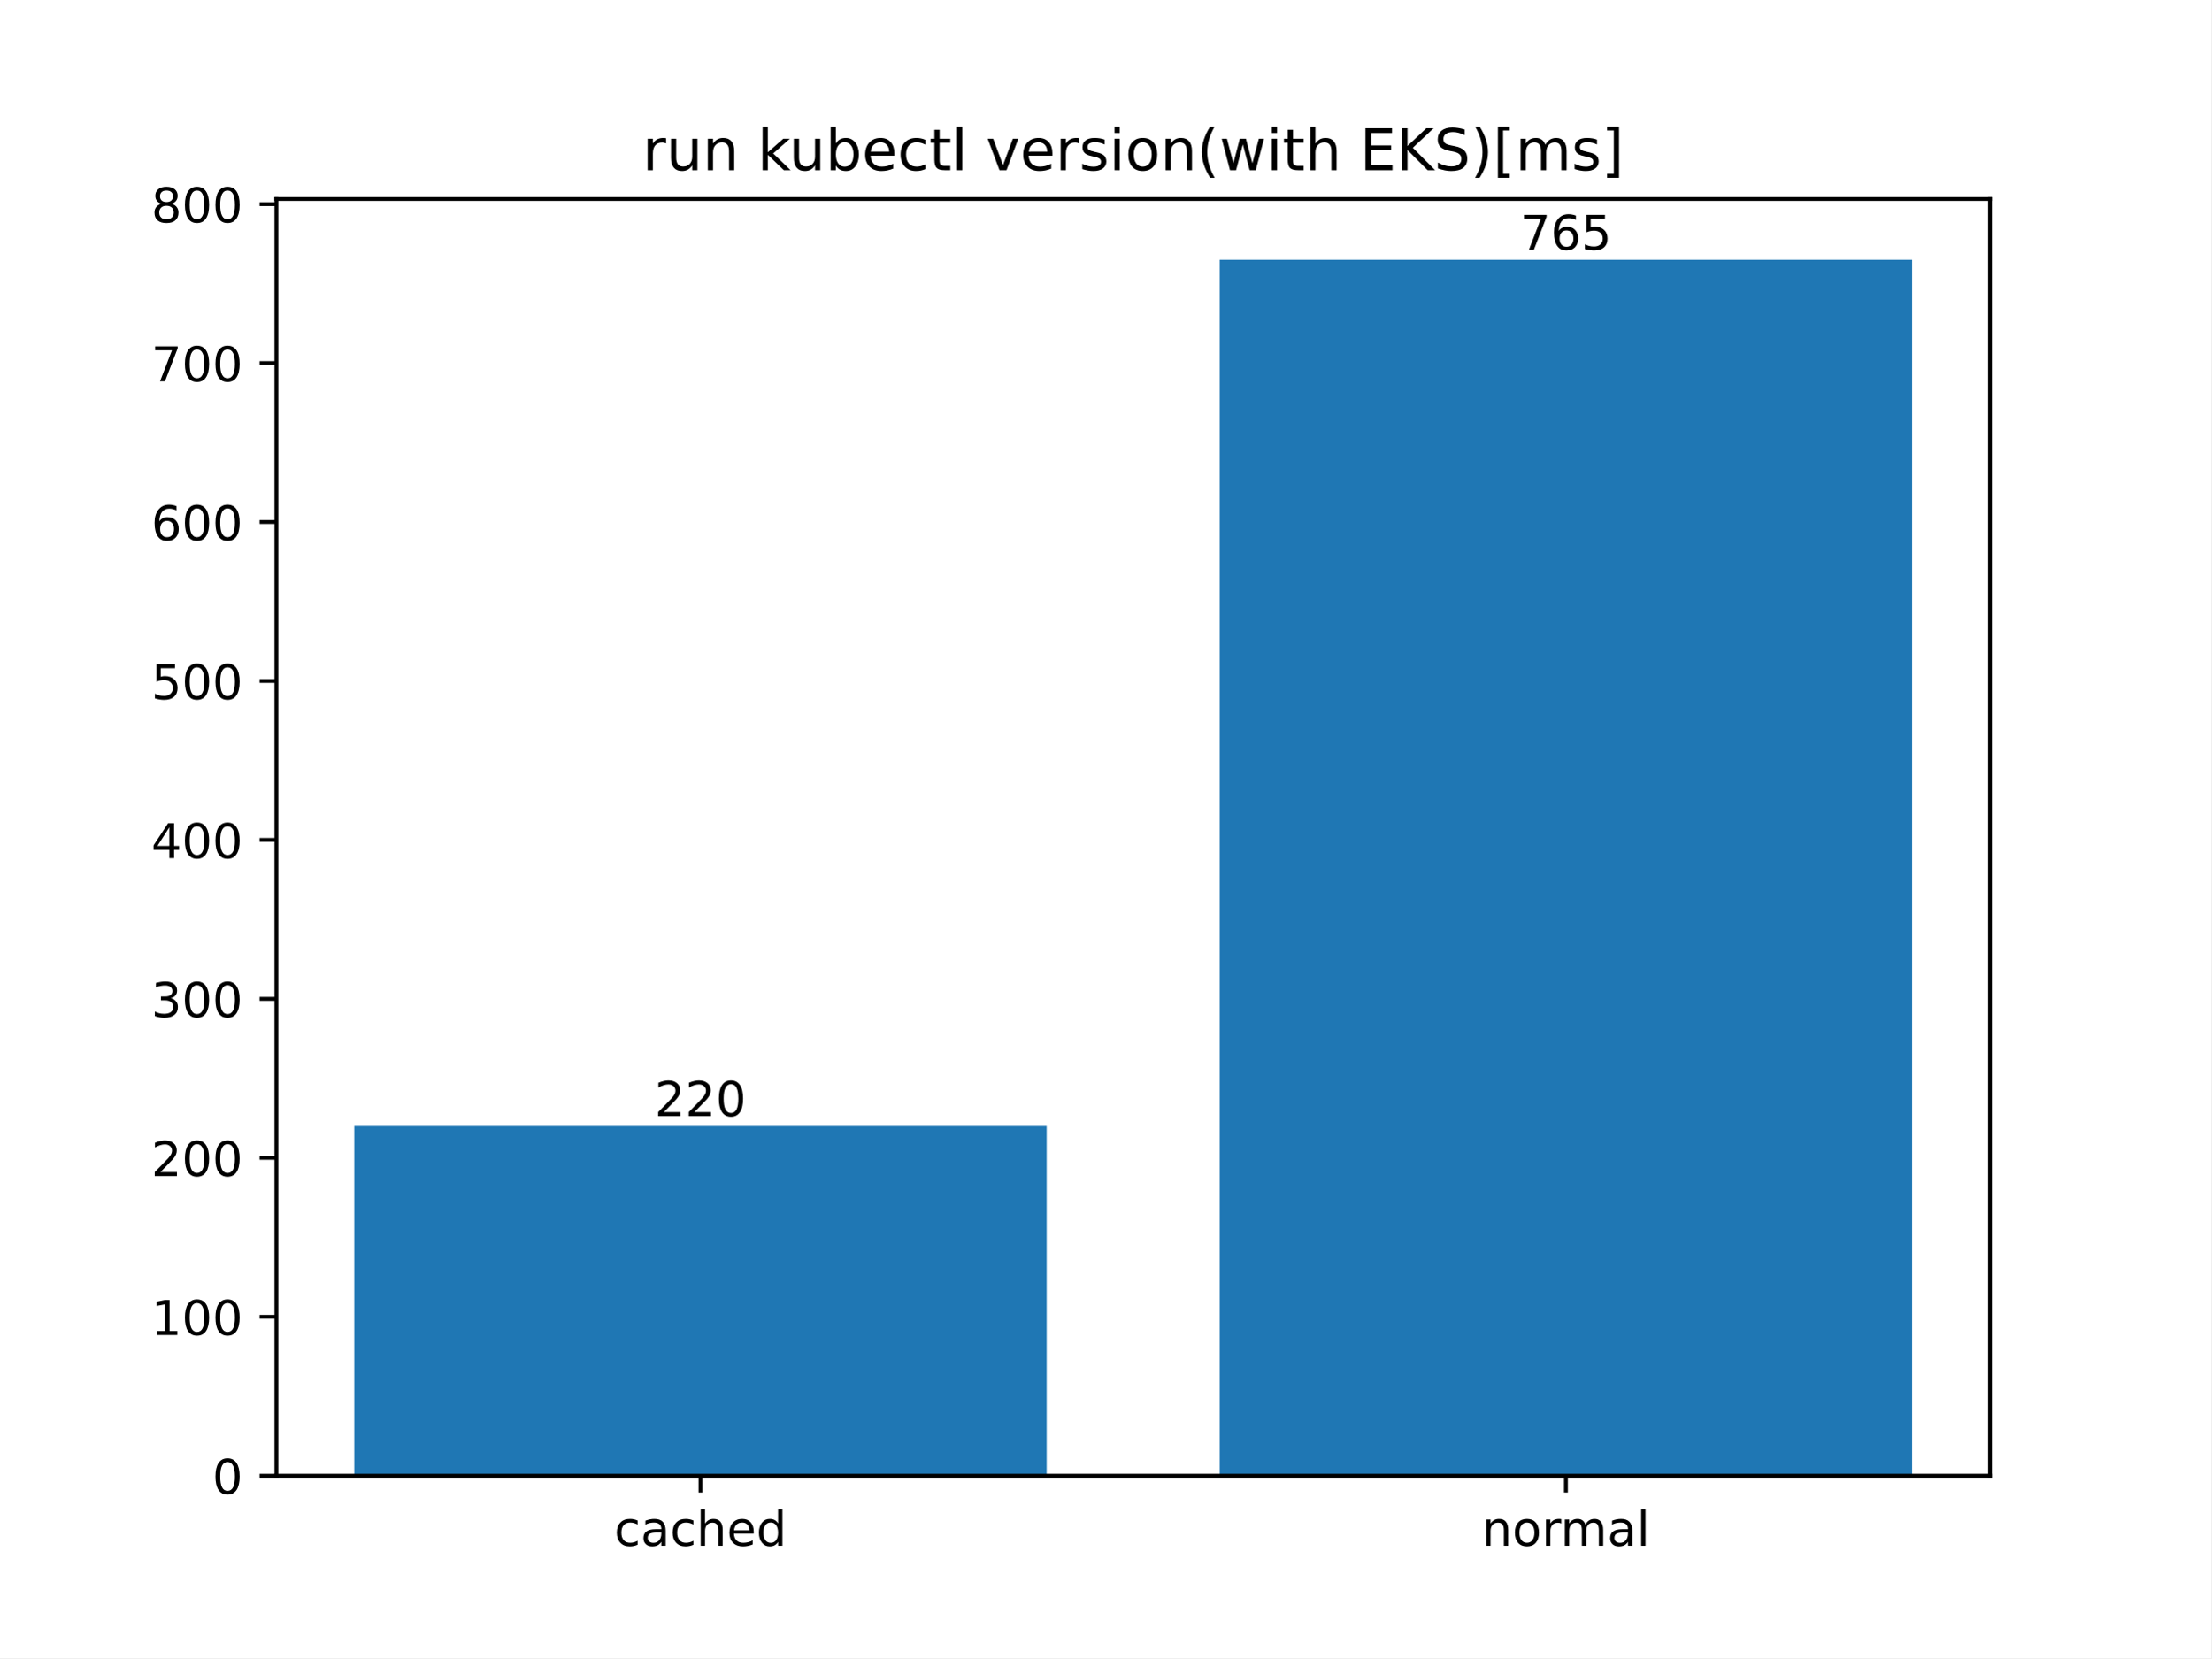
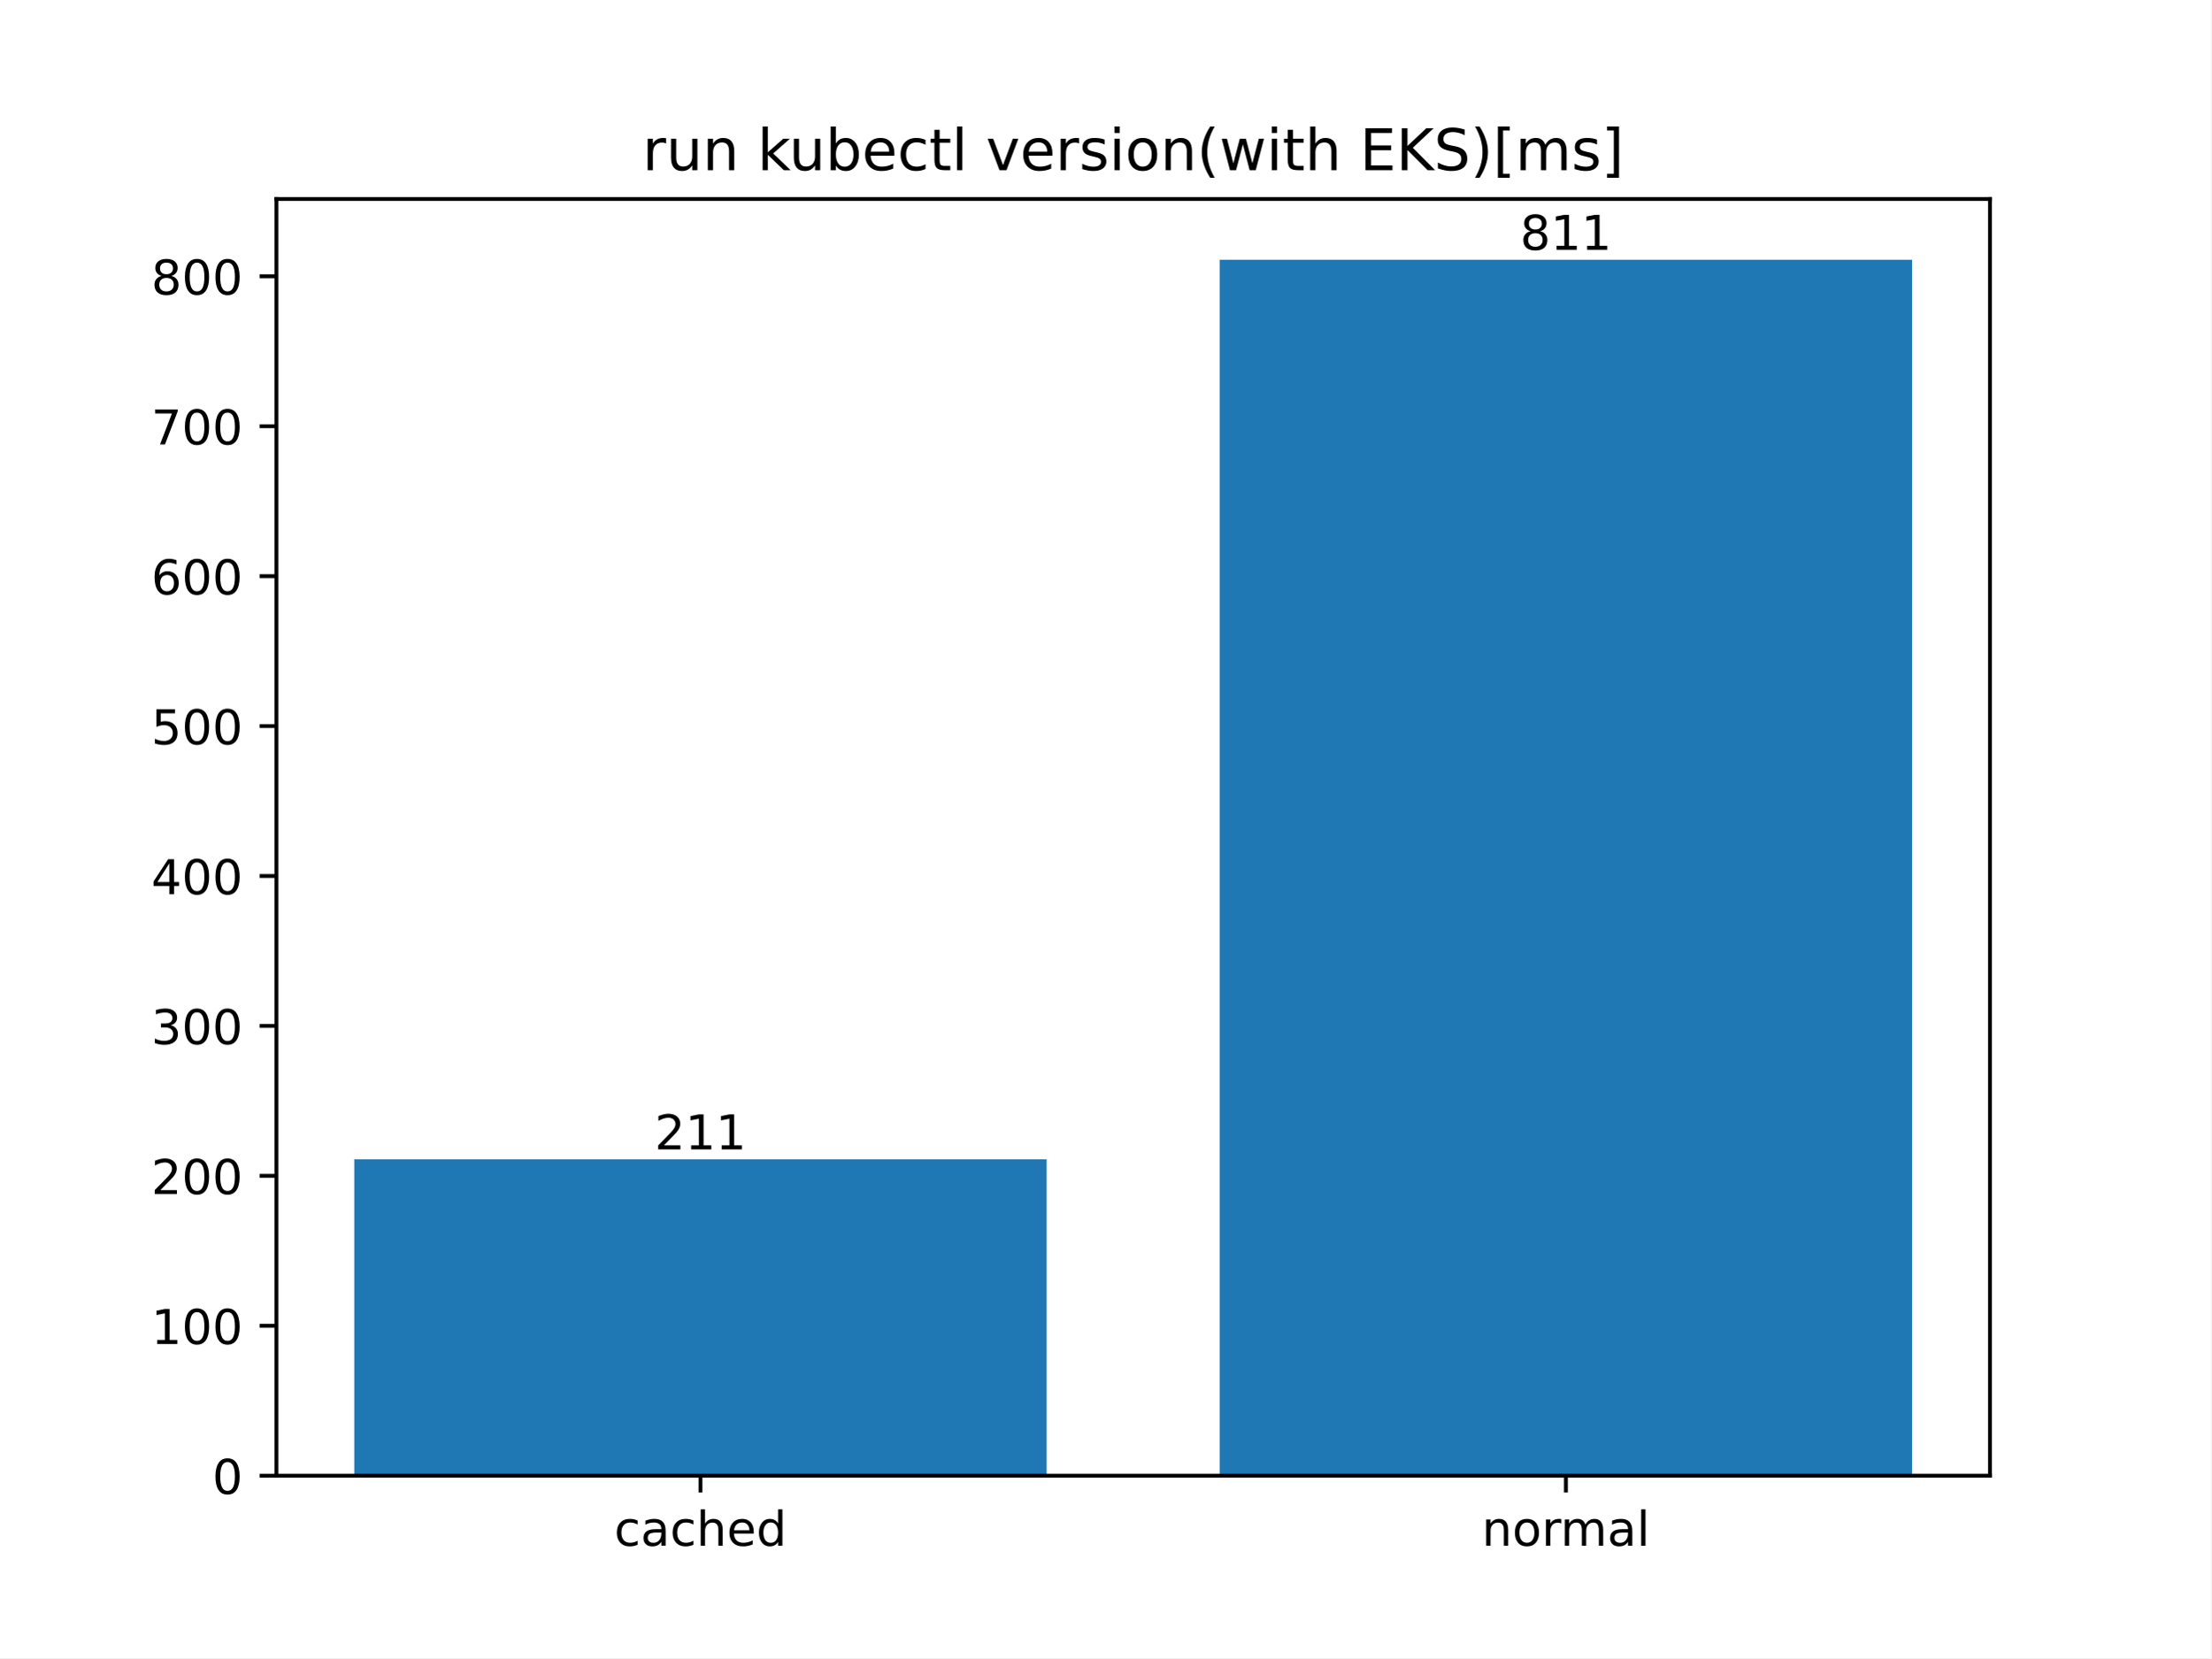
<svg xmlns="http://www.w3.org/2000/svg" xmlns:xlink="http://www.w3.org/1999/xlink" width="460.8pt" height="345.6pt" viewBox="0 0 460.8 345.6" version="1.1">
  <defs>
    <style type="text/css">*{stroke-linejoin: round; stroke-linecap: butt}</style>
  </defs>
  <g id="figure_1">
    <g id="patch_1">
      <path d="M 0 345.6  L 460.8 345.6  L 460.8 0  L 0 0  z " style="fill: #ffffff" />
    </g>
    <g id="axes_1">
      <g id="patch_2">
        <path d="M 57.6 307.584  L 414.72 307.584  L 414.72 41.472  L 57.6 41.472  z " style="fill: #ffffff" />
      </g>
      <g id="patch_3">
-         <path d="M 73.833 307.584  L 218.124 307.584  L 218.124 234.699  L 73.833 234.699  z " clip-path="url(#pd1c2a3de86)" style="fill: #1f77b4" />
+         <path d="M 73.833 307.584  L 218.124 307.584  L 218.124 241.646  L 73.833 241.646  z " clip-path="url(#p7569ca506a)" style="fill: #1f77b4" />
      </g>
      <g id="patch_4">
-         <path d="M 254.196 307.584  L 398.487 307.584  L 398.487 54.144  L 254.196 54.144  z " clip-path="url(#pd1c2a3de86)" style="fill: #1f77b4" />
+         <path d="M 254.196 307.584  L 398.487 307.584  L 398.487 54.144  L 254.196 54.144  z " clip-path="url(#p7569ca506a)" style="fill: #1f77b4" />
      </g>
      <g id="matplotlib.axis_1">
        <g id="xtick_1">
          <g id="line2d_1">
            <defs>
-               <path id="mcc9b4bdd36" d="M 0 0  L 0 3.5  " style="stroke: #000000; stroke-width: 0.8" />
+               <path id="ma3ec3d892d" d="M 0 0  L 0 3.5  " style="stroke: #000000; stroke-width: 0.8" />
            </defs>
            <g>
-               <use xlink:href="#mcc9b4bdd36" x="145.978" y="307.584" style="stroke: #000000; stroke-width: 0.8" />
+               <use xlink:href="#ma3ec3d892d" x="145.978" y="307.584" style="stroke: #000000; stroke-width: 0.8" />
            </g>
          </g>
          <g id="text_1">
            <g transform="translate(127.9962 322.1824)scale(0.1 -0.1)">
              <defs>
                <path id="DejaVuSans-63" d="M 3122 3366  L 3122 2828  Q 2878 2963 2633 3030  Q 2388 3097 2138 3097  Q 1578 3097 1268 2742  Q 959 2388 959 1747  Q 959 1106 1268 751  Q 1578 397 2138 397  Q 2388 397 2633 464  Q 2878 531 3122 666  L 3122 134  Q 2881 22 2623 -34  Q 2366 -91 2075 -91  Q 1284 -91 818 406  Q 353 903 353 1747  Q 353 2603 823 3093  Q 1294 3584 2113 3584  Q 2378 3584 2631 3529  Q 2884 3475 3122 3366  z " transform="scale(0.015625)" />
                <path id="DejaVuSans-61" d="M 2194 1759  Q 1497 1759 1228 1600  Q 959 1441 959 1056  Q 959 750 1161 570  Q 1363 391 1709 391  Q 2188 391 2477 730  Q 2766 1069 2766 1631  L 2766 1759  L 2194 1759  z M 3341 1997  L 3341 0  L 2766 0  L 2766 531  Q 2569 213 2275 61  Q 1981 -91 1556 -91  Q 1019 -91 701 211  Q 384 513 384 1019  Q 384 1609 779 1909  Q 1175 2209 1959 2209  L 2766 2209  L 2766 2266  Q 2766 2663 2505 2880  Q 2244 3097 1772 3097  Q 1472 3097 1187 3025  Q 903 2953 641 2809  L 641 3341  Q 956 3463 1253 3523  Q 1550 3584 1831 3584  Q 2591 3584 2966 3190  Q 3341 2797 3341 1997  z " transform="scale(0.015625)" />
                <path id="DejaVuSans-68" d="M 3513 2113  L 3513 0  L 2938 0  L 2938 2094  Q 2938 2591 2744 2837  Q 2550 3084 2163 3084  Q 1697 3084 1428 2787  Q 1159 2491 1159 1978  L 1159 0  L 581 0  L 581 4863  L 1159 4863  L 1159 2956  Q 1366 3272 1645 3428  Q 1925 3584 2291 3584  Q 2894 3584 3203 3211  Q 3513 2838 3513 2113  z " transform="scale(0.015625)" />
                <path id="DejaVuSans-65" d="M 3597 1894  L 3597 1613  L 953 1613  Q 991 1019 1311 708  Q 1631 397 2203 397  Q 2534 397 2845 478  Q 3156 559 3463 722  L 3463 178  Q 3153 47 2828 -22  Q 2503 -91 2169 -91  Q 1331 -91 842 396  Q 353 884 353 1716  Q 353 2575 817 3079  Q 1281 3584 2069 3584  Q 2775 3584 3186 3129  Q 3597 2675 3597 1894  z M 3022 2063  Q 3016 2534 2758 2815  Q 2500 3097 2075 3097  Q 1594 3097 1305 2825  Q 1016 2553 972 2059  L 3022 2063  z " transform="scale(0.015625)" />
                <path id="DejaVuSans-64" d="M 2906 2969  L 2906 4863  L 3481 4863  L 3481 0  L 2906 0  L 2906 525  Q 2725 213 2448 61  Q 2172 -91 1784 -91  Q 1150 -91 751 415  Q 353 922 353 1747  Q 353 2572 751 3078  Q 1150 3584 1784 3584  Q 2172 3584 2448 3432  Q 2725 3281 2906 2969  z M 947 1747  Q 947 1113 1208 752  Q 1469 391 1925 391  Q 2381 391 2643 752  Q 2906 1113 2906 1747  Q 2906 2381 2643 2742  Q 2381 3103 1925 3103  Q 1469 3103 1208 2742  Q 947 2381 947 1747  z " transform="scale(0.015625)" />
              </defs>
              <use xlink:href="#DejaVuSans-63" />
              <use xlink:href="#DejaVuSans-61" x="54.98" />
              <use xlink:href="#DejaVuSans-63" x="116.26" />
              <use xlink:href="#DejaVuSans-68" x="171.24" />
              <use xlink:href="#DejaVuSans-65" x="234.619" />
              <use xlink:href="#DejaVuSans-64" x="296.143" />
            </g>
          </g>
        </g>
        <g id="xtick_2">
          <g id="line2d_2">
            <g>
-               <use xlink:href="#mcc9b4bdd36" x="326.342" y="307.584" style="stroke: #000000; stroke-width: 0.8" />
+               <use xlink:href="#ma3ec3d892d" x="326.342" y="307.584" style="stroke: #000000; stroke-width: 0.8" />
            </g>
          </g>
          <g id="text_2">
            <g transform="translate(308.8223 322.1824)scale(0.1 -0.1)">
              <defs>
                <path id="DejaVuSans-6e" d="M 3513 2113  L 3513 0  L 2938 0  L 2938 2094  Q 2938 2591 2744 2837  Q 2550 3084 2163 3084  Q 1697 3084 1428 2787  Q 1159 2491 1159 1978  L 1159 0  L 581 0  L 581 3500  L 1159 3500  L 1159 2956  Q 1366 3272 1645 3428  Q 1925 3584 2291 3584  Q 2894 3584 3203 3211  Q 3513 2838 3513 2113  z " transform="scale(0.015625)" />
                <path id="DejaVuSans-6f" d="M 1959 3097  Q 1497 3097 1228 2736  Q 959 2375 959 1747  Q 959 1119 1226 758  Q 1494 397 1959 397  Q 2419 397 2687 759  Q 2956 1122 2956 1747  Q 2956 2369 2687 2733  Q 2419 3097 1959 3097  z M 1959 3584  Q 2709 3584 3137 3096  Q 3566 2609 3566 1747  Q 3566 888 3137 398  Q 2709 -91 1959 -91  Q 1206 -91 779 398  Q 353 888 353 1747  Q 353 2609 779 3096  Q 1206 3584 1959 3584  z " transform="scale(0.015625)" />
                <path id="DejaVuSans-72" d="M 2631 2963  Q 2534 3019 2420 3045  Q 2306 3072 2169 3072  Q 1681 3072 1420 2755  Q 1159 2438 1159 1844  L 1159 0  L 581 0  L 581 3500  L 1159 3500  L 1159 2956  Q 1341 3275 1631 3429  Q 1922 3584 2338 3584  Q 2397 3584 2469 3576  Q 2541 3569 2628 3553  L 2631 2963  z " transform="scale(0.015625)" />
                <path id="DejaVuSans-6d" d="M 3328 2828  Q 3544 3216 3844 3400  Q 4144 3584 4550 3584  Q 5097 3584 5394 3201  Q 5691 2819 5691 2113  L 5691 0  L 5113 0  L 5113 2094  Q 5113 2597 4934 2840  Q 4756 3084 4391 3084  Q 3944 3084 3684 2787  Q 3425 2491 3425 1978  L 3425 0  L 2847 0  L 2847 2094  Q 2847 2600 2669 2842  Q 2491 3084 2119 3084  Q 1678 3084 1418 2786  Q 1159 2488 1159 1978  L 1159 0  L 581 0  L 581 3500  L 1159 3500  L 1159 2956  Q 1356 3278 1631 3431  Q 1906 3584 2284 3584  Q 2666 3584 2933 3390  Q 3200 3197 3328 2828  z " transform="scale(0.015625)" />
                <path id="DejaVuSans-6c" d="M 603 4863  L 1178 4863  L 1178 0  L 603 0  L 603 4863  z " transform="scale(0.015625)" />
              </defs>
              <use xlink:href="#DejaVuSans-6e" />
              <use xlink:href="#DejaVuSans-6f" x="63.379" />
              <use xlink:href="#DejaVuSans-72" x="124.561" />
              <use xlink:href="#DejaVuSans-6d" x="163.924" />
              <use xlink:href="#DejaVuSans-61" x="261.336" />
              <use xlink:href="#DejaVuSans-6c" x="322.615" />
            </g>
          </g>
        </g>
      </g>
      <g id="matplotlib.axis_2">
        <g id="ytick_1">
          <g id="line2d_3">
            <defs>
-               <path id="m557e739cd7" d="M 0 0  L -3.5 0  " style="stroke: #000000; stroke-width: 0.8" />
+               <path id="m9629c28dd7" d="M 0 0  L -3.5 0  " style="stroke: #000000; stroke-width: 0.8" />
            </defs>
            <g>
-               <use xlink:href="#m557e739cd7" x="57.6" y="307.584" style="stroke: #000000; stroke-width: 0.8" />
+               <use xlink:href="#m9629c28dd7" x="57.6" y="307.584" style="stroke: #000000; stroke-width: 0.8" />
            </g>
          </g>
          <g id="text_3">
            <g transform="translate(44.2375 311.3832)scale(0.1 -0.1)">
              <defs>
                <path id="DejaVuSans-30" d="M 2034 4250  Q 1547 4250 1301 3770  Q 1056 3291 1056 2328  Q 1056 1369 1301 889  Q 1547 409 2034 409  Q 2525 409 2770 889  Q 3016 1369 3016 2328  Q 3016 3291 2770 3770  Q 2525 4250 2034 4250  z M 2034 4750  Q 2819 4750 3233 4129  Q 3647 3509 3647 2328  Q 3647 1150 3233 529  Q 2819 -91 2034 -91  Q 1250 -91 836 529  Q 422 1150 422 2328  Q 422 3509 836 4129  Q 1250 4750 2034 4750  z " transform="scale(0.015625)" />
              </defs>
              <use xlink:href="#DejaVuSans-30" />
            </g>
          </g>
        </g>
        <g id="ytick_2">
          <g id="line2d_4">
            <g>
-               <use xlink:href="#m557e739cd7" x="57.6" y="274.455" style="stroke: #000000; stroke-width: 0.8" />
+               <use xlink:href="#m9629c28dd7" x="57.6" y="276.334" style="stroke: #000000; stroke-width: 0.8" />
            </g>
          </g>
          <g id="text_4">
-             <g transform="translate(31.5125 278.2538)scale(0.1 -0.1)">
+             <g transform="translate(31.5125 280.1329)scale(0.1 -0.1)">
              <defs>
                <path id="DejaVuSans-31" d="M 794 531  L 1825 531  L 1825 4091  L 703 3866  L 703 4441  L 1819 4666  L 2450 4666  L 2450 531  L 3481 531  L 3481 0  L 794 0  L 794 531  z " transform="scale(0.015625)" />
              </defs>
              <use xlink:href="#DejaVuSans-31" />
              <use xlink:href="#DejaVuSans-30" x="63.623" />
              <use xlink:href="#DejaVuSans-30" x="127.246" />
            </g>
          </g>
        </g>
        <g id="ytick_3">
          <g id="line2d_5">
            <g>
-               <use xlink:href="#m557e739cd7" x="57.6" y="241.325" style="stroke: #000000; stroke-width: 0.8" />
+               <use xlink:href="#m9629c28dd7" x="57.6" y="245.083" style="stroke: #000000; stroke-width: 0.8" />
            </g>
          </g>
          <g id="text_5">
-             <g transform="translate(31.5125 245.1244)scale(0.1 -0.1)">
+             <g transform="translate(31.5125 248.8826)scale(0.1 -0.1)">
              <defs>
                <path id="DejaVuSans-32" d="M 1228 531  L 3431 531  L 3431 0  L 469 0  L 469 531  Q 828 903 1448 1529  Q 2069 2156 2228 2338  Q 2531 2678 2651 2914  Q 2772 3150 2772 3378  Q 2772 3750 2511 3984  Q 2250 4219 1831 4219  Q 1534 4219 1204 4116  Q 875 4013 500 3803  L 500 4441  Q 881 4594 1212 4672  Q 1544 4750 1819 4750  Q 2544 4750 2975 4387  Q 3406 4025 3406 3419  Q 3406 3131 3298 2873  Q 3191 2616 2906 2266  Q 2828 2175 2409 1742  Q 1991 1309 1228 531  z " transform="scale(0.015625)" />
              </defs>
              <use xlink:href="#DejaVuSans-32" />
              <use xlink:href="#DejaVuSans-30" x="63.623" />
              <use xlink:href="#DejaVuSans-30" x="127.246" />
            </g>
          </g>
        </g>
        <g id="ytick_4">
          <g id="line2d_6">
            <g>
-               <use xlink:href="#m557e739cd7" x="57.6" y="208.196" style="stroke: #000000; stroke-width: 0.8" />
+               <use xlink:href="#m9629c28dd7" x="57.6" y="213.833" style="stroke: #000000; stroke-width: 0.8" />
            </g>
          </g>
          <g id="text_6">
-             <g transform="translate(31.5125 211.995)scale(0.1 -0.1)">
+             <g transform="translate(31.5125 217.6323)scale(0.1 -0.1)">
              <defs>
                <path id="DejaVuSans-33" d="M 2597 2516  Q 3050 2419 3304 2112  Q 3559 1806 3559 1356  Q 3559 666 3084 287  Q 2609 -91 1734 -91  Q 1441 -91 1130 -33  Q 819 25 488 141  L 488 750  Q 750 597 1062 519  Q 1375 441 1716 441  Q 2309 441 2620 675  Q 2931 909 2931 1356  Q 2931 1769 2642 2001  Q 2353 2234 1838 2234  L 1294 2234  L 1294 2753  L 1863 2753  Q 2328 2753 2575 2939  Q 2822 3125 2822 3475  Q 2822 3834 2567 4026  Q 2313 4219 1838 4219  Q 1578 4219 1281 4162  Q 984 4106 628 3988  L 628 4550  Q 988 4650 1302 4700  Q 1616 4750 1894 4750  Q 2613 4750 3031 4423  Q 3450 4097 3450 3541  Q 3450 3153 3228 2886  Q 3006 2619 2597 2516  z " transform="scale(0.015625)" />
              </defs>
              <use xlink:href="#DejaVuSans-33" />
              <use xlink:href="#DejaVuSans-30" x="63.623" />
              <use xlink:href="#DejaVuSans-30" x="127.246" />
            </g>
          </g>
        </g>
        <g id="ytick_5">
          <g id="line2d_7">
            <g>
-               <use xlink:href="#m557e739cd7" x="57.6" y="175.066" style="stroke: #000000; stroke-width: 0.8" />
+               <use xlink:href="#m9629c28dd7" x="57.6" y="182.583" style="stroke: #000000; stroke-width: 0.8" />
            </g>
          </g>
          <g id="text_7">
-             <g transform="translate(31.5125 178.8656)scale(0.1 -0.1)">
+             <g transform="translate(31.5125 186.382)scale(0.1 -0.1)">
              <defs>
                <path id="DejaVuSans-34" d="M 2419 4116  L 825 1625  L 2419 1625  L 2419 4116  z M 2253 4666  L 3047 4666  L 3047 1625  L 3713 1625  L 3713 1100  L 3047 1100  L 3047 0  L 2419 0  L 2419 1100  L 313 1100  L 313 1709  L 2253 4666  z " transform="scale(0.015625)" />
              </defs>
              <use xlink:href="#DejaVuSans-34" />
              <use xlink:href="#DejaVuSans-30" x="63.623" />
              <use xlink:href="#DejaVuSans-30" x="127.246" />
            </g>
          </g>
        </g>
        <g id="ytick_6">
          <g id="line2d_8">
            <g>
-               <use xlink:href="#m557e739cd7" x="57.6" y="141.937" style="stroke: #000000; stroke-width: 0.8" />
+               <use xlink:href="#m9629c28dd7" x="57.6" y="151.332" style="stroke: #000000; stroke-width: 0.8" />
            </g>
          </g>
          <g id="text_8">
-             <g transform="translate(31.5125 145.7362)scale(0.1 -0.1)">
+             <g transform="translate(31.5125 155.1317)scale(0.1 -0.1)">
              <defs>
                <path id="DejaVuSans-35" d="M 691 4666  L 3169 4666  L 3169 4134  L 1269 4134  L 1269 2991  Q 1406 3038 1543 3061  Q 1681 3084 1819 3084  Q 2600 3084 3056 2656  Q 3513 2228 3513 1497  Q 3513 744 3044 326  Q 2575 -91 1722 -91  Q 1428 -91 1123 -41  Q 819 9 494 109  L 494 744  Q 775 591 1075 516  Q 1375 441 1709 441  Q 2250 441 2565 725  Q 2881 1009 2881 1497  Q 2881 1984 2565 2268  Q 2250 2553 1709 2553  Q 1456 2553 1204 2497  Q 953 2441 691 2322  L 691 4666  z " transform="scale(0.015625)" />
              </defs>
              <use xlink:href="#DejaVuSans-35" />
              <use xlink:href="#DejaVuSans-30" x="63.623" />
              <use xlink:href="#DejaVuSans-30" x="127.246" />
            </g>
          </g>
        </g>
        <g id="ytick_7">
          <g id="line2d_9">
            <g>
-               <use xlink:href="#m557e739cd7" x="57.6" y="108.808" style="stroke: #000000; stroke-width: 0.8" />
+               <use xlink:href="#m9629c28dd7" x="57.6" y="120.082" style="stroke: #000000; stroke-width: 0.8" />
            </g>
          </g>
          <g id="text_9">
-             <g transform="translate(31.5125 112.6067)scale(0.1 -0.1)">
+             <g transform="translate(31.5125 123.8814)scale(0.1 -0.1)">
              <defs>
                <path id="DejaVuSans-36" d="M 2113 2584  Q 1688 2584 1439 2293  Q 1191 2003 1191 1497  Q 1191 994 1439 701  Q 1688 409 2113 409  Q 2538 409 2786 701  Q 3034 994 3034 1497  Q 3034 2003 2786 2293  Q 2538 2584 2113 2584  z M 3366 4563  L 3366 3988  Q 3128 4100 2886 4159  Q 2644 4219 2406 4219  Q 1781 4219 1451 3797  Q 1122 3375 1075 2522  Q 1259 2794 1537 2939  Q 1816 3084 2150 3084  Q 2853 3084 3261 2657  Q 3669 2231 3669 1497  Q 3669 778 3244 343  Q 2819 -91 2113 -91  Q 1303 -91 875 529  Q 447 1150 447 2328  Q 447 3434 972 4092  Q 1497 4750 2381 4750  Q 2619 4750 2861 4703  Q 3103 4656 3366 4563  z " transform="scale(0.015625)" />
              </defs>
              <use xlink:href="#DejaVuSans-36" />
              <use xlink:href="#DejaVuSans-30" x="63.623" />
              <use xlink:href="#DejaVuSans-30" x="127.246" />
            </g>
          </g>
        </g>
        <g id="ytick_8">
          <g id="line2d_10">
            <g>
-               <use xlink:href="#m557e739cd7" x="57.6" y="75.678" style="stroke: #000000; stroke-width: 0.8" />
+               <use xlink:href="#m9629c28dd7" x="57.6" y="88.832" style="stroke: #000000; stroke-width: 0.8" />
            </g>
          </g>
          <g id="text_10">
-             <g transform="translate(31.5125 79.47734)scale(0.1 -0.1)">
+             <g transform="translate(31.5125 92.63106)scale(0.1 -0.1)">
              <defs>
                <path id="DejaVuSans-37" d="M 525 4666  L 3525 4666  L 3525 4397  L 1831 0  L 1172 0  L 2766 4134  L 525 4134  L 525 4666  z " transform="scale(0.015625)" />
              </defs>
              <use xlink:href="#DejaVuSans-37" />
              <use xlink:href="#DejaVuSans-30" x="63.623" />
              <use xlink:href="#DejaVuSans-30" x="127.246" />
            </g>
          </g>
        </g>
        <g id="ytick_9">
          <g id="line2d_11">
            <g>
-               <use xlink:href="#m557e739cd7" x="57.6" y="42.549" style="stroke: #000000; stroke-width: 0.8" />
+               <use xlink:href="#m9629c28dd7" x="57.6" y="57.582" style="stroke: #000000; stroke-width: 0.8" />
            </g>
          </g>
          <g id="text_11">
-             <g transform="translate(31.5125 46.34792)scale(0.1 -0.1)">
+             <g transform="translate(31.5125 61.38075)scale(0.1 -0.1)">
              <defs>
                <path id="DejaVuSans-38" d="M 2034 2216  Q 1584 2216 1326 1975  Q 1069 1734 1069 1313  Q 1069 891 1326 650  Q 1584 409 2034 409  Q 2484 409 2743 651  Q 3003 894 3003 1313  Q 3003 1734 2745 1975  Q 2488 2216 2034 2216  z M 1403 2484  Q 997 2584 770 2862  Q 544 3141 544 3541  Q 544 4100 942 4425  Q 1341 4750 2034 4750  Q 2731 4750 3128 4425  Q 3525 4100 3525 3541  Q 3525 3141 3298 2862  Q 3072 2584 2669 2484  Q 3125 2378 3379 2068  Q 3634 1759 3634 1313  Q 3634 634 3220 271  Q 2806 -91 2034 -91  Q 1263 -91 848 271  Q 434 634 434 1313  Q 434 1759 690 2068  Q 947 2378 1403 2484  z M 1172 3481  Q 1172 3119 1398 2916  Q 1625 2713 2034 2713  Q 2441 2713 2670 2916  Q 2900 3119 2900 3481  Q 2900 3844 2670 4047  Q 2441 4250 2034 4250  Q 1625 4250 1398 4047  Q 1172 3844 1172 3481  z " transform="scale(0.015625)" />
              </defs>
              <use xlink:href="#DejaVuSans-38" />
              <use xlink:href="#DejaVuSans-30" x="63.623" />
              <use xlink:href="#DejaVuSans-30" x="127.246" />
            </g>
          </g>
        </g>
      </g>
      <g id="patch_5">
        <path d="M 57.6 307.584  L 57.6 41.472  " style="fill: none; stroke: #000000; stroke-width: 0.8; stroke-linejoin: miter; stroke-linecap: square" />
      </g>
      <g id="patch_6">
        <path d="M 414.72 307.584  L 414.72 41.472  " style="fill: none; stroke: #000000; stroke-width: 0.8; stroke-linejoin: miter; stroke-linecap: square" />
      </g>
      <g id="patch_7">
        <path d="M 57.6 307.584  L 414.72 307.584  " style="fill: none; stroke: #000000; stroke-width: 0.8; stroke-linejoin: miter; stroke-linecap: square" />
      </g>
      <g id="patch_8">
        <path d="M 57.6 41.472  L 414.72 41.472  " style="fill: none; stroke: #000000; stroke-width: 0.8; stroke-linejoin: miter; stroke-linecap: square" />
      </g>
      <g id="text_12">
-         <g transform="translate(136.4344 232.6196)scale(0.1 -0.1)">
+         <g transform="translate(136.4344 239.5662)scale(0.1 -0.1)">
          <use xlink:href="#DejaVuSans-32" />
-           <use xlink:href="#DejaVuSans-32" x="63.623" />
-           <use xlink:href="#DejaVuSans-30" x="127.246" />
+           <use xlink:href="#DejaVuSans-31" x="63.623" />
+           <use xlink:href="#DejaVuSans-31" x="127.246" />
        </g>
      </g>
      <g id="text_13">
        <g transform="translate(316.7981 52.06431)scale(0.1 -0.1)">
-           <use xlink:href="#DejaVuSans-37" />
-           <use xlink:href="#DejaVuSans-36" x="63.623" />
-           <use xlink:href="#DejaVuSans-35" x="127.246" />
+           <use xlink:href="#DejaVuSans-38" />
+           <use xlink:href="#DejaVuSans-31" x="63.623" />
+           <use xlink:href="#DejaVuSans-31" x="127.246" />
        </g>
      </g>
      <g id="text_14">
        <g transform="translate(133.8862 35.472)scale(0.12 -0.12)">
          <defs>
            <path id="DejaVuSans-75" d="M 544 1381  L 544 3500  L 1119 3500  L 1119 1403  Q 1119 906 1312 657  Q 1506 409 1894 409  Q 2359 409 2629 706  Q 2900 1003 2900 1516  L 2900 3500  L 3475 3500  L 3475 0  L 2900 0  L 2900 538  Q 2691 219 2414 64  Q 2138 -91 1772 -91  Q 1169 -91 856 284  Q 544 659 544 1381  z M 1991 3584  L 1991 3584  z " transform="scale(0.015625)" />
            <path id="DejaVuSans-20" transform="scale(0.015625)" />
            <path id="DejaVuSans-6b" d="M 581 4863  L 1159 4863  L 1159 1991  L 2875 3500  L 3609 3500  L 1753 1863  L 3688 0  L 2938 0  L 1159 1709  L 1159 0  L 581 0  L 581 4863  z " transform="scale(0.015625)" />
            <path id="DejaVuSans-62" d="M 3116 1747  Q 3116 2381 2855 2742  Q 2594 3103 2138 3103  Q 1681 3103 1420 2742  Q 1159 2381 1159 1747  Q 1159 1113 1420 752  Q 1681 391 2138 391  Q 2594 391 2855 752  Q 3116 1113 3116 1747  z M 1159 2969  Q 1341 3281 1617 3432  Q 1894 3584 2278 3584  Q 2916 3584 3314 3078  Q 3713 2572 3713 1747  Q 3713 922 3314 415  Q 2916 -91 2278 -91  Q 1894 -91 1617 61  Q 1341 213 1159 525  L 1159 0  L 581 0  L 581 4863  L 1159 4863  L 1159 2969  z " transform="scale(0.015625)" />
            <path id="DejaVuSans-74" d="M 1172 4494  L 1172 3500  L 2356 3500  L 2356 3053  L 1172 3053  L 1172 1153  Q 1172 725 1289 603  Q 1406 481 1766 481  L 2356 481  L 2356 0  L 1766 0  Q 1100 0 847 248  Q 594 497 594 1153  L 594 3053  L 172 3053  L 172 3500  L 594 3500  L 594 4494  L 1172 4494  z " transform="scale(0.015625)" />
            <path id="DejaVuSans-76" d="M 191 3500  L 800 3500  L 1894 563  L 2988 3500  L 3597 3500  L 2284 0  L 1503 0  L 191 3500  z " transform="scale(0.015625)" />
            <path id="DejaVuSans-73" d="M 2834 3397  L 2834 2853  Q 2591 2978 2328 3040  Q 2066 3103 1784 3103  Q 1356 3103 1142 2972  Q 928 2841 928 2578  Q 928 2378 1081 2264  Q 1234 2150 1697 2047  L 1894 2003  Q 2506 1872 2764 1633  Q 3022 1394 3022 966  Q 3022 478 2636 193  Q 2250 -91 1575 -91  Q 1294 -91 989 -36  Q 684 19 347 128  L 347 722  Q 666 556 975 473  Q 1284 391 1588 391  Q 1994 391 2212 530  Q 2431 669 2431 922  Q 2431 1156 2273 1281  Q 2116 1406 1581 1522  L 1381 1569  Q 847 1681 609 1914  Q 372 2147 372 2553  Q 372 3047 722 3315  Q 1072 3584 1716 3584  Q 2034 3584 2315 3537  Q 2597 3491 2834 3397  z " transform="scale(0.015625)" />
            <path id="DejaVuSans-69" d="M 603 3500  L 1178 3500  L 1178 0  L 603 0  L 603 3500  z M 603 4863  L 1178 4863  L 1178 4134  L 603 4134  L 603 4863  z " transform="scale(0.015625)" />
            <path id="DejaVuSans-28" d="M 1984 4856  Q 1566 4138 1362 3434  Q 1159 2731 1159 2009  Q 1159 1288 1364 580  Q 1569 -128 1984 -844  L 1484 -844  Q 1016 -109 783 600  Q 550 1309 550 2009  Q 550 2706 781 3412  Q 1013 4119 1484 4856  L 1984 4856  z " transform="scale(0.015625)" />
            <path id="DejaVuSans-77" d="M 269 3500  L 844 3500  L 1563 769  L 2278 3500  L 2956 3500  L 3675 769  L 4391 3500  L 4966 3500  L 4050 0  L 3372 0  L 2619 2869  L 1863 0  L 1184 0  L 269 3500  z " transform="scale(0.015625)" />
            <path id="DejaVuSans-45" d="M 628 4666  L 3578 4666  L 3578 4134  L 1259 4134  L 1259 2753  L 3481 2753  L 3481 2222  L 1259 2222  L 1259 531  L 3634 531  L 3634 0  L 628 0  L 628 4666  z " transform="scale(0.015625)" />
            <path id="DejaVuSans-4b" d="M 628 4666  L 1259 4666  L 1259 2694  L 3353 4666  L 4166 4666  L 1850 2491  L 4331 0  L 3500 0  L 1259 2247  L 1259 0  L 628 0  L 628 4666  z " transform="scale(0.015625)" />
            <path id="DejaVuSans-53" d="M 3425 4513  L 3425 3897  Q 3066 4069 2747 4153  Q 2428 4238 2131 4238  Q 1616 4238 1336 4038  Q 1056 3838 1056 3469  Q 1056 3159 1242 3001  Q 1428 2844 1947 2747  L 2328 2669  Q 3034 2534 3370 2195  Q 3706 1856 3706 1288  Q 3706 609 3251 259  Q 2797 -91 1919 -91  Q 1588 -91 1214 -16  Q 841 59 441 206  L 441 856  Q 825 641 1194 531  Q 1563 422 1919 422  Q 2459 422 2753 634  Q 3047 847 3047 1241  Q 3047 1584 2836 1778  Q 2625 1972 2144 2069  L 1759 2144  Q 1053 2284 737 2584  Q 422 2884 422 3419  Q 422 4038 858 4394  Q 1294 4750 2059 4750  Q 2388 4750 2728 4690  Q 3069 4631 3425 4513  z " transform="scale(0.015625)" />
            <path id="DejaVuSans-29" d="M 513 4856  L 1013 4856  Q 1481 4119 1714 3412  Q 1947 2706 1947 2009  Q 1947 1309 1714 600  Q 1481 -109 1013 -844  L 513 -844  Q 928 -128 1133 580  Q 1338 1288 1338 2009  Q 1338 2731 1133 3434  Q 928 4138 513 4856  z " transform="scale(0.015625)" />
            <path id="DejaVuSans-5b" d="M 550 4863  L 1875 4863  L 1875 4416  L 1125 4416  L 1125 -397  L 1875 -397  L 1875 -844  L 550 -844  L 550 4863  z " transform="scale(0.015625)" />
            <path id="DejaVuSans-5d" d="M 1947 4863  L 1947 -844  L 622 -844  L 622 -397  L 1369 -397  L 1369 4416  L 622 4416  L 622 4863  L 1947 4863  z " transform="scale(0.015625)" />
          </defs>
          <use xlink:href="#DejaVuSans-72" />
          <use xlink:href="#DejaVuSans-75" x="41.113" />
          <use xlink:href="#DejaVuSans-6e" x="104.492" />
          <use xlink:href="#DejaVuSans-20" x="167.871" />
          <use xlink:href="#DejaVuSans-6b" x="199.658" />
          <use xlink:href="#DejaVuSans-75" x="254.443" />
          <use xlink:href="#DejaVuSans-62" x="317.822" />
          <use xlink:href="#DejaVuSans-65" x="381.299" />
          <use xlink:href="#DejaVuSans-63" x="442.822" />
          <use xlink:href="#DejaVuSans-74" x="497.803" />
          <use xlink:href="#DejaVuSans-6c" x="537.012" />
          <use xlink:href="#DejaVuSans-20" x="564.795" />
          <use xlink:href="#DejaVuSans-76" x="596.582" />
          <use xlink:href="#DejaVuSans-65" x="655.762" />
          <use xlink:href="#DejaVuSans-72" x="717.285" />
          <use xlink:href="#DejaVuSans-73" x="758.398" />
          <use xlink:href="#DejaVuSans-69" x="810.498" />
          <use xlink:href="#DejaVuSans-6f" x="838.281" />
          <use xlink:href="#DejaVuSans-6e" x="899.463" />
          <use xlink:href="#DejaVuSans-28" x="962.842" />
          <use xlink:href="#DejaVuSans-77" x="1001.855" />
          <use xlink:href="#DejaVuSans-69" x="1083.643" />
          <use xlink:href="#DejaVuSans-74" x="1111.426" />
          <use xlink:href="#DejaVuSans-68" x="1150.635" />
          <use xlink:href="#DejaVuSans-20" x="1214.014" />
          <use xlink:href="#DejaVuSans-45" x="1245.801" />
          <use xlink:href="#DejaVuSans-4b" x="1308.984" />
          <use xlink:href="#DejaVuSans-53" x="1374.561" />
          <use xlink:href="#DejaVuSans-29" x="1438.037" />
          <use xlink:href="#DejaVuSans-5b" x="1477.051" />
          <use xlink:href="#DejaVuSans-6d" x="1516.064" />
          <use xlink:href="#DejaVuSans-73" x="1613.477" />
          <use xlink:href="#DejaVuSans-5d" x="1665.576" />
        </g>
      </g>
    </g>
  </g>
  <defs>
-     <clipPath id="pd1c2a3de86">
+     <clipPath id="p7569ca506a">
      <rect x="57.6" y="41.472" width="357.12" height="266.112" />
    </clipPath>
  </defs>
</svg>
